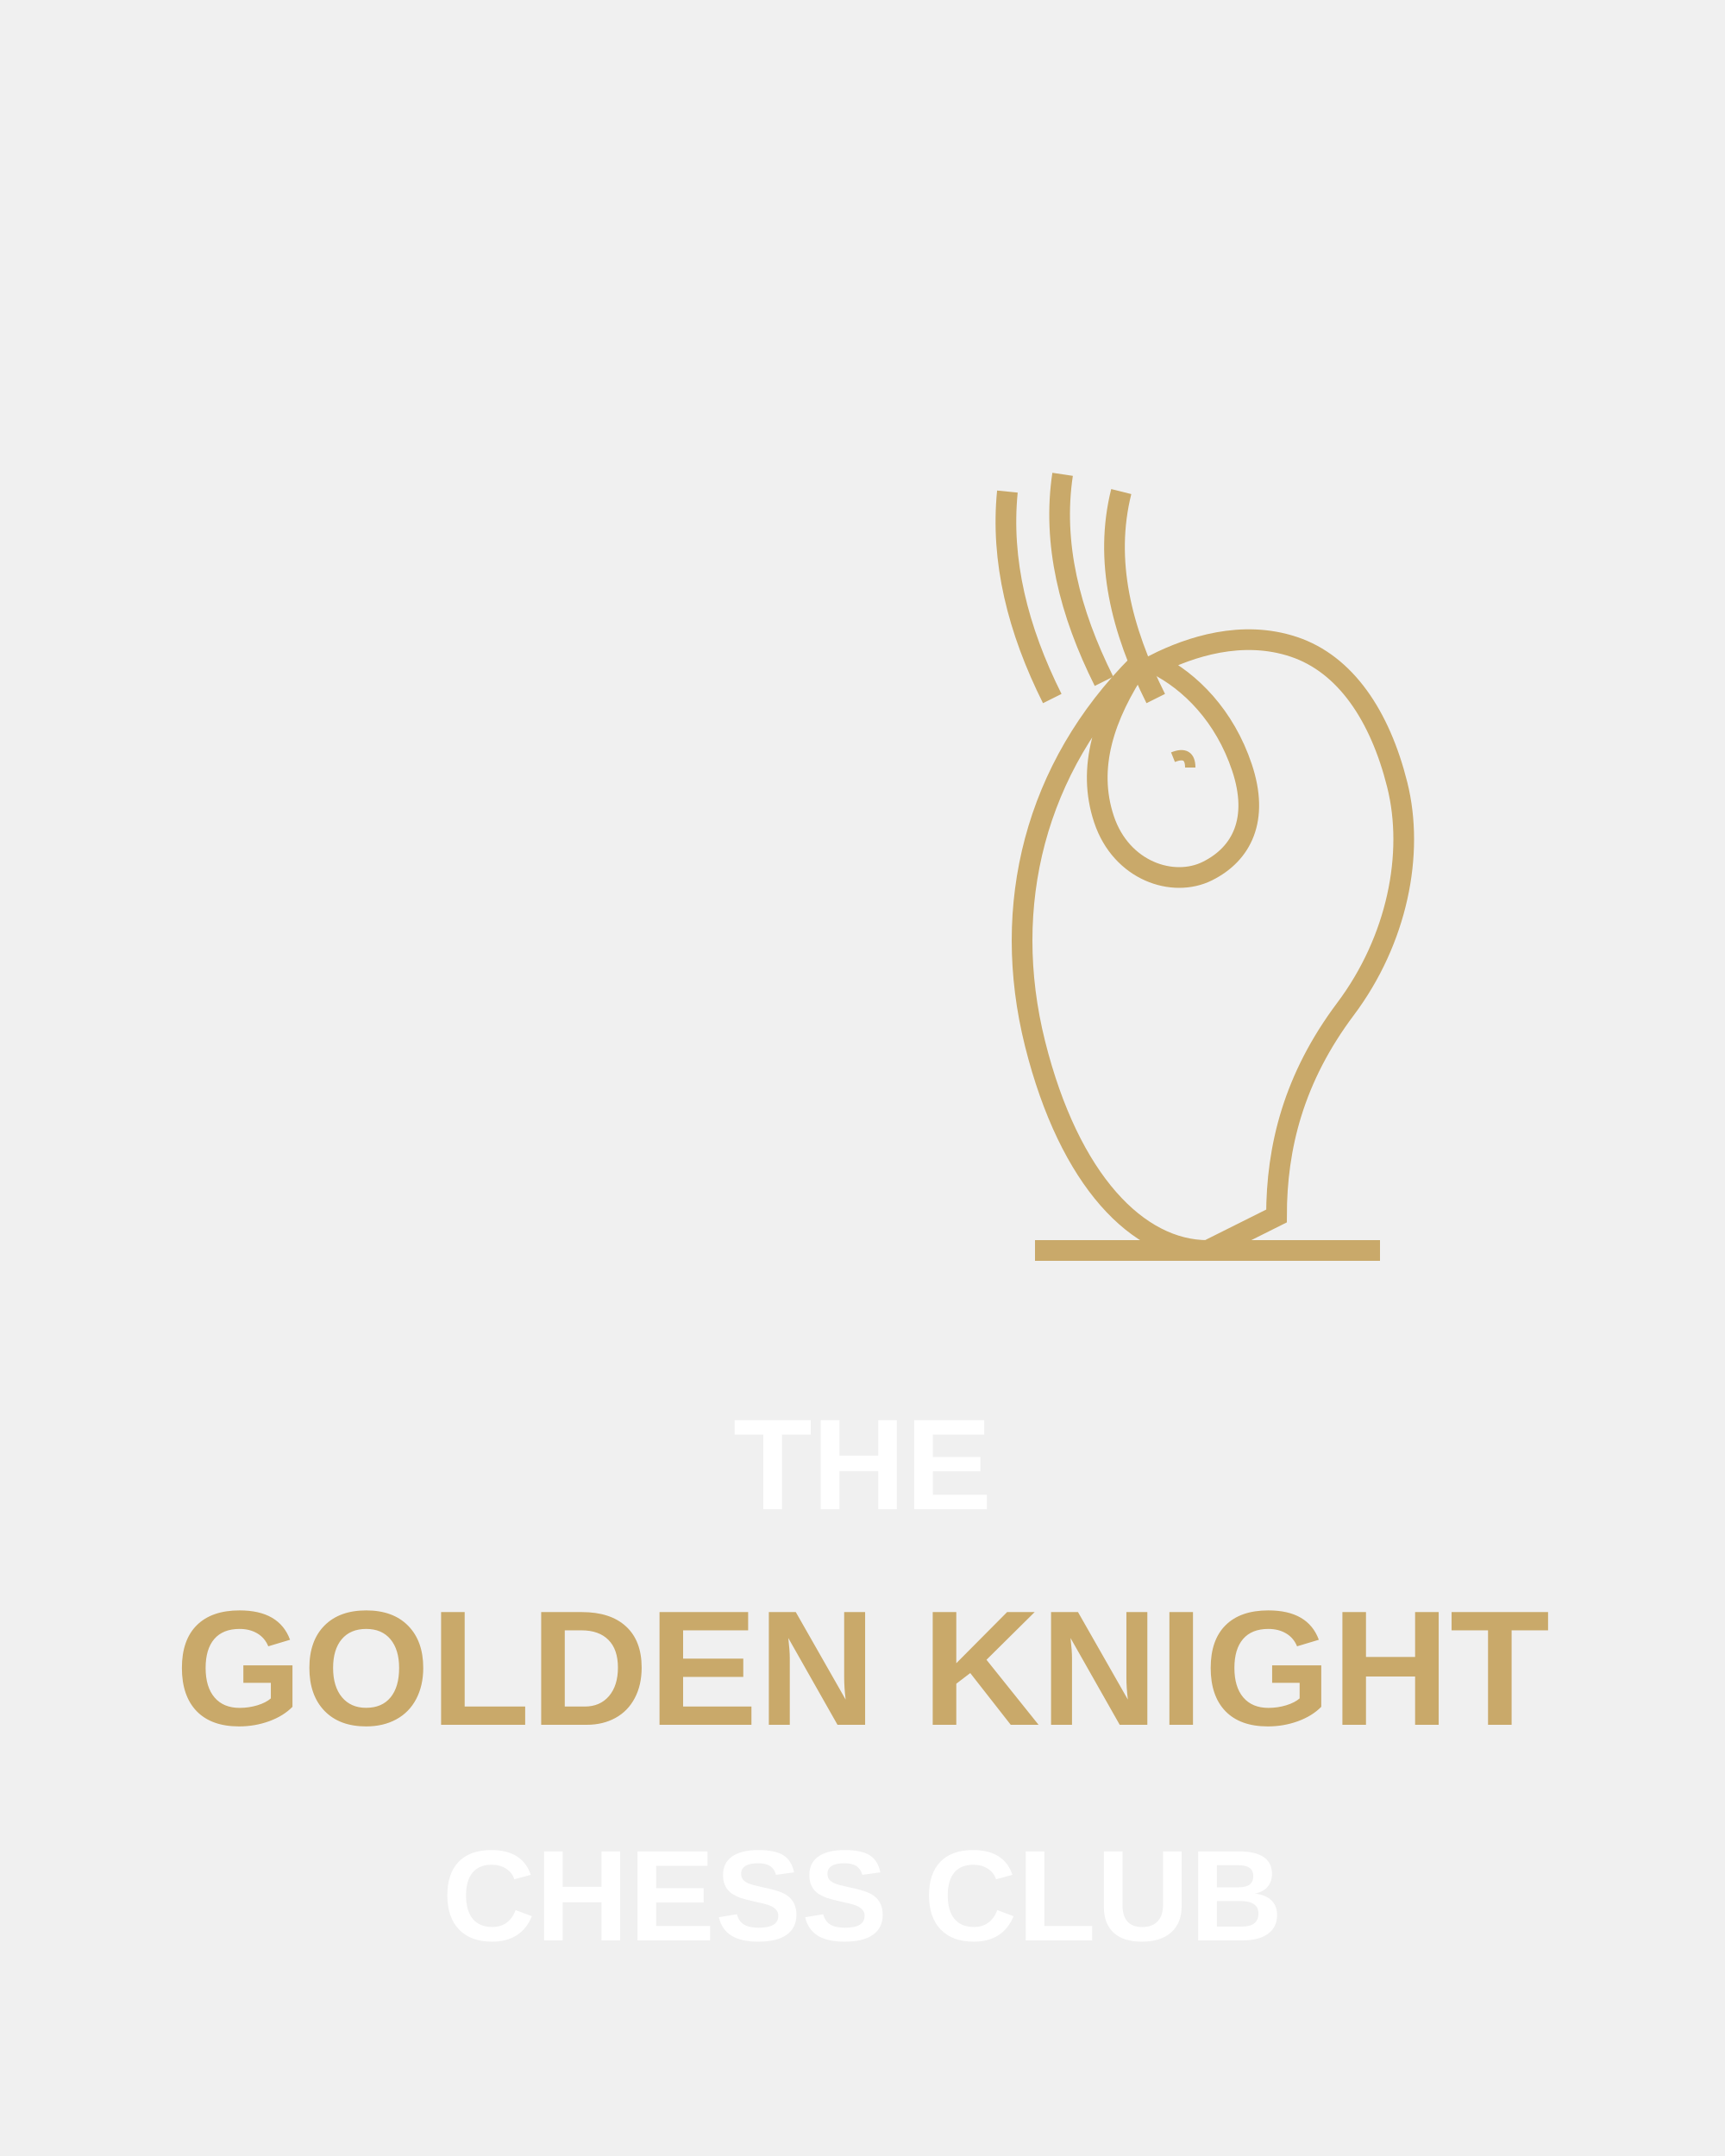
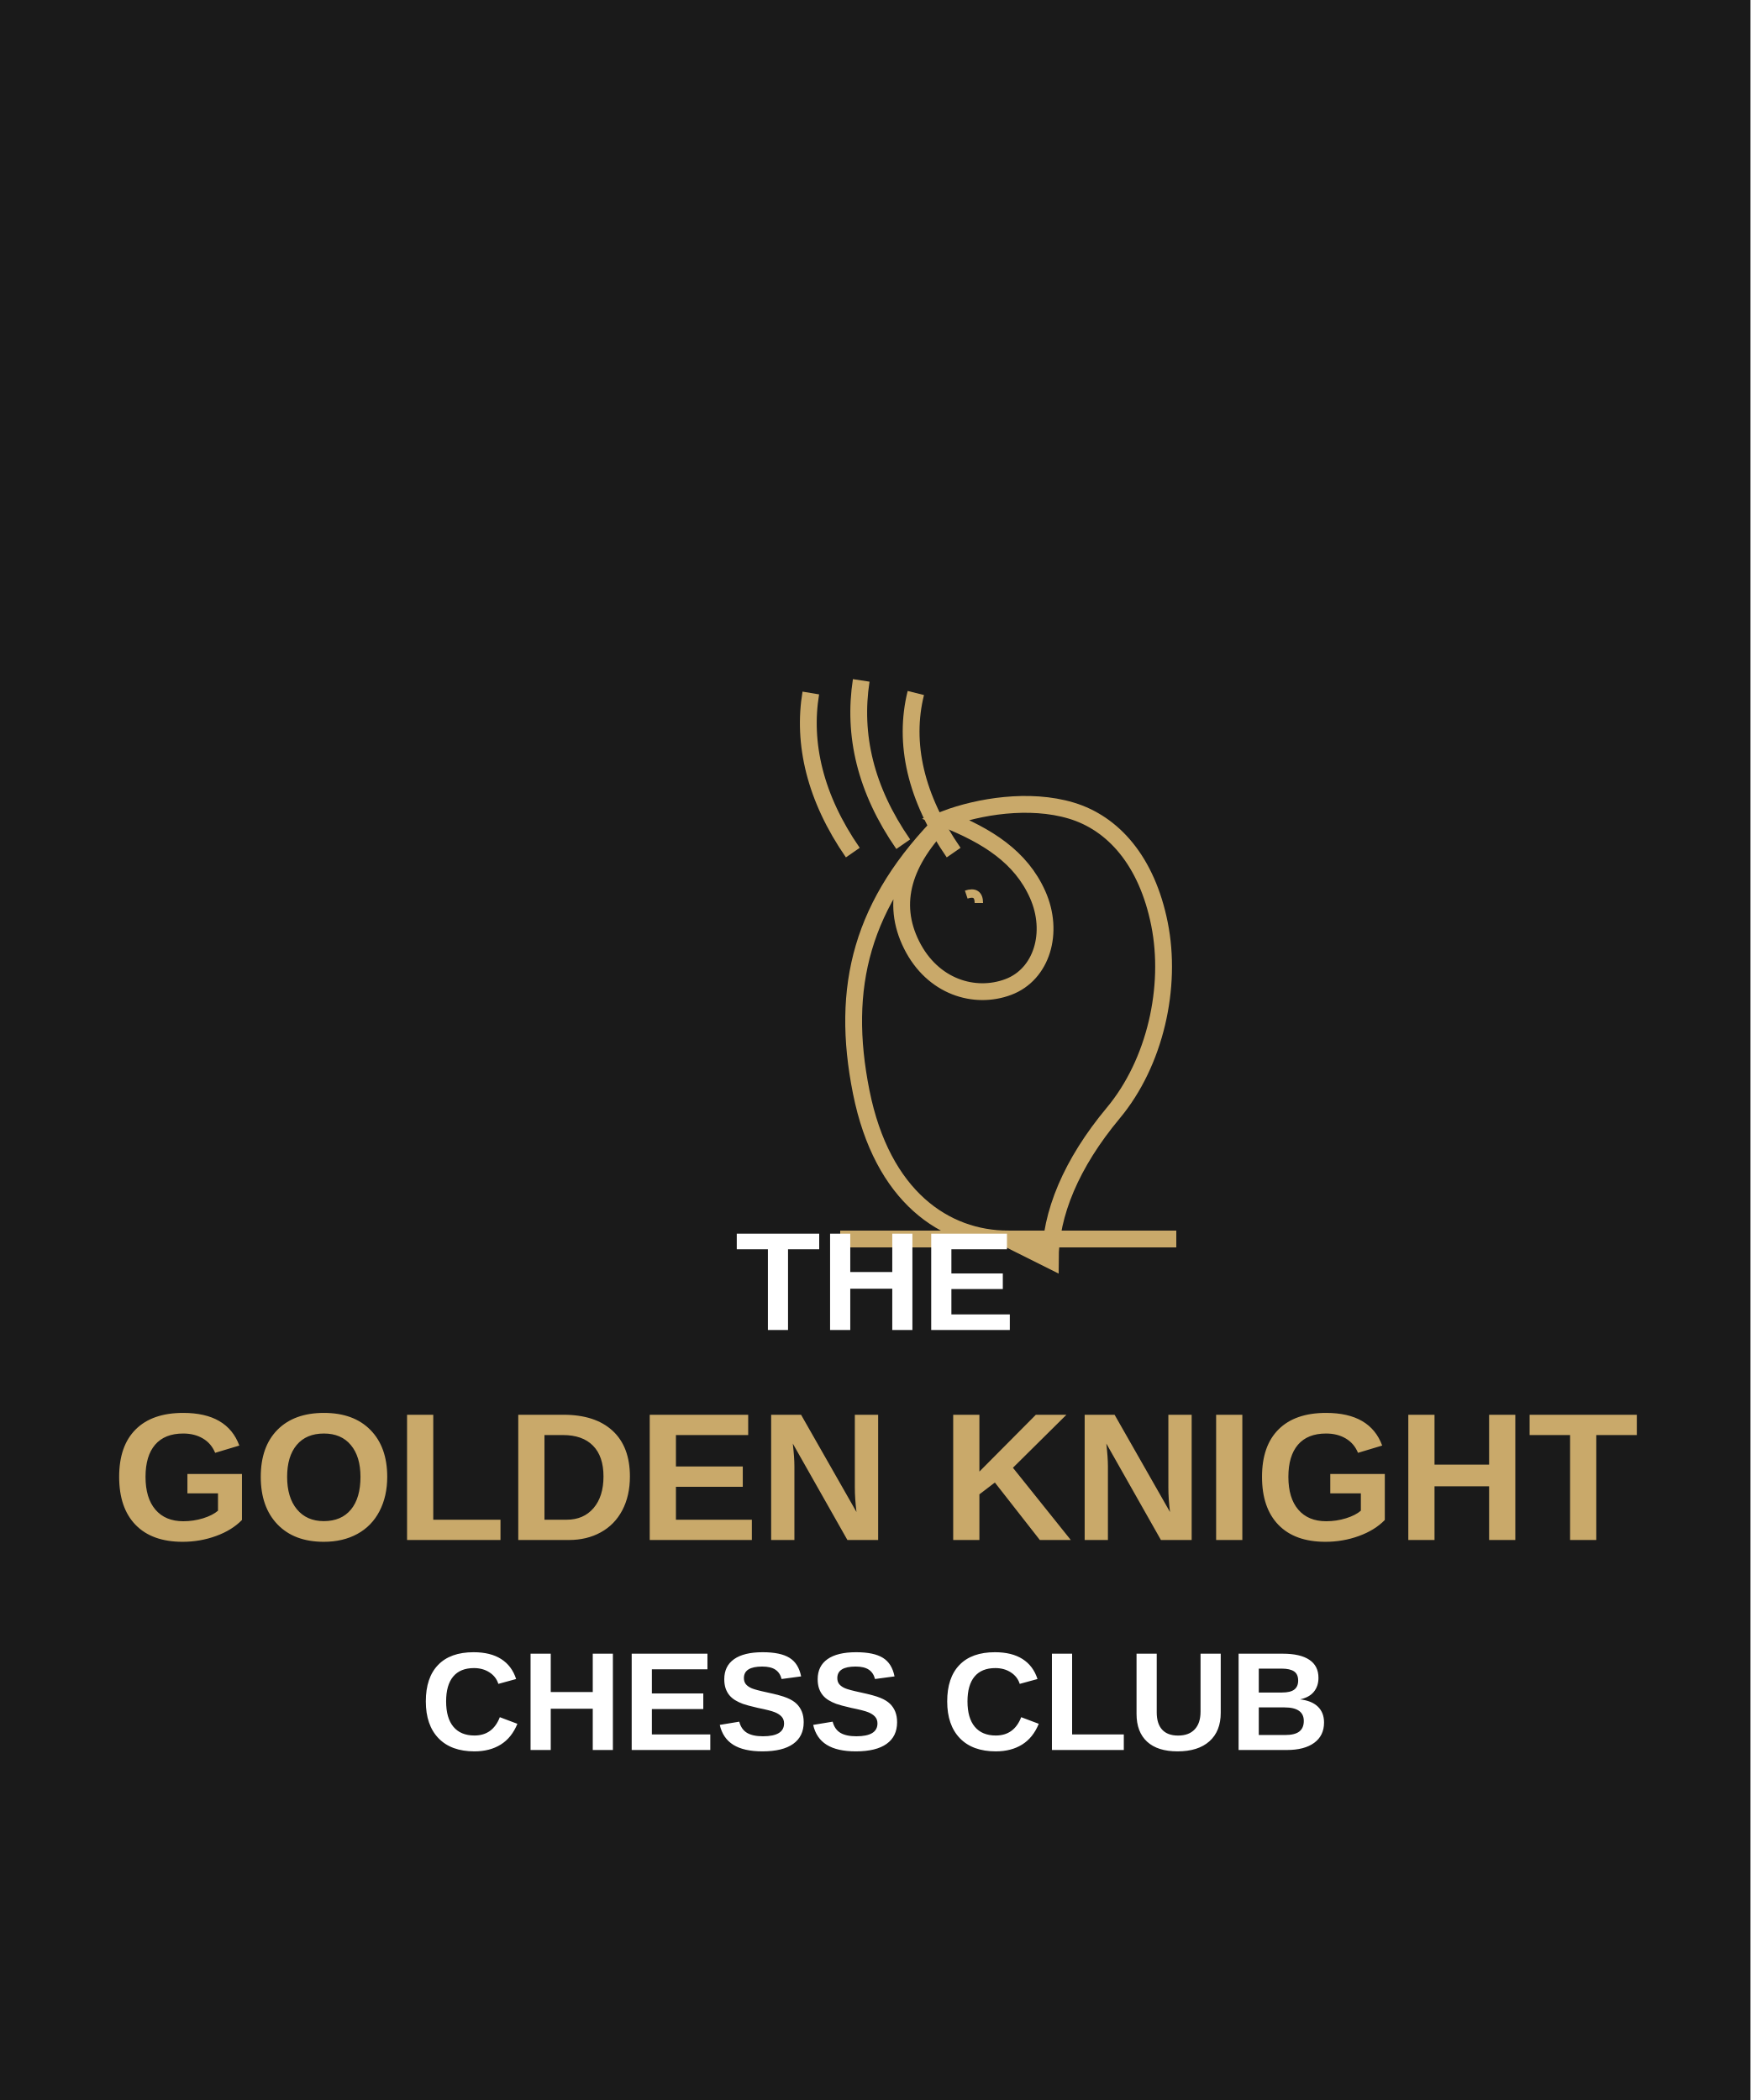
- <svg xmlns="http://www.w3.org/2000/svg" width="400" height="500" viewBox="0 0 400 500" fill="none">
-   <g transform="translate(120, 50) scale(0.8)">
-     <path d="M200 300             C180 300, 160 280, 150 240            C140 200, 150 160, 180 130            C170 145, 165 160, 170 175            C175 190, 190 195, 200 190            C210 185, 215 175, 210 160            C205 145, 195 135, 185 130            C195 125, 210 120, 225 125            C240 130, 250 145, 255 165            C260 185, 255 210, 240 230            C225 250, 220 270, 220 290            L200 300Z" stroke="#C9A96A" stroke-width="6" fill="none" />
-     <path d="M185 140             C175 120, 170 100, 175 80" stroke="#C9A96A" stroke-width="6" fill="none" />
-     <path d="M170 135            C160 115, 155 95, 158 75" stroke="#C9A96A" stroke-width="6" fill="none" />
-     <path d="M155 140            C145 120, 140 100, 142 80" stroke="#C9A96A" stroke-width="6" fill="none" />
-     <line x1="150" y1="300" x2="250" y2="300" stroke="#C9A96A" stroke-width="6" />
-     <path d="M195 160 Q195 155, 190 157" stroke="#C9A96A" stroke-width="3" fill="none" />
+ <svg xmlns="http://www.w3.org/2000/svg" width="500" height="600" viewBox="0 0 500 600" fill="none">
+   <rect width="500" height="600" fill="#1A1A1A" />
+   <g transform="translate(150, 150) scale(1.2)">
+     <path d="M115 170             C100 170, 85 160, 80 135            C75 110, 80 90, 100 70            C90 80, 87 90, 92 100            C97 110, 107 113, 115 110            C123 107, 126 97, 122 88            C118 79, 110 74, 100 70            C108 67, 120 65, 130 68            C140 71, 148 80, 151 95            C154 110, 150 128, 140 140            C130 152, 125 164, 125 175            L115 170Z" stroke="#C9A96A" stroke-width="4" fill="none" />
+     <path d="M102 78               C93 65, 90 52, 93 40" stroke="#C9A96A" stroke-width="4" fill="none" />
+     <path d="M90 76              C81 63, 78 50, 80 37" stroke="#C9A96A" stroke-width="4" fill="none" />
+     <path d="M78 78              C69 65, 66 52, 68 40" stroke="#C9A96A" stroke-width="4" fill="none" />
+     <line x1="75" y1="170" x2="155" y2="170" stroke="#C9A96A" stroke-width="4" />
+     <path d="M108 90 Q108 87, 105 88" stroke="#C9A96A" stroke-width="2" fill="none" />
  </g>
-   <text x="200" y="350" fill="#FFFFFF" font-family="Arial, sans-serif" font-size="30" font-weight="600" text-anchor="middle">THE</text>
-   <text x="200" y="400" fill="#C9A96A" font-family="Arial, sans-serif" font-size="38" font-weight="bold" text-anchor="middle">GOLDEN KNIGHT</text>
-   <text x="200" y="450" fill="#FFFFFF" font-family="Arial, sans-serif" font-size="30" font-weight="600" text-anchor="middle">CHESS CLUB</text>
+   <text x="250" y="380" fill="#FFFFFF" font-family="Arial, sans-serif" font-size="40" font-weight="600" text-anchor="middle">THE</text>
+   <text x="250" y="440" fill="#C9A96A" font-family="Arial, sans-serif" font-size="52" font-weight="bold" text-anchor="middle">GOLDEN KNIGHT</text>
+   <text x="250" y="500" fill="#FFFFFF" font-family="Arial, sans-serif" font-size="40" font-weight="600" text-anchor="middle">CHESS CLUB</text>
</svg>
